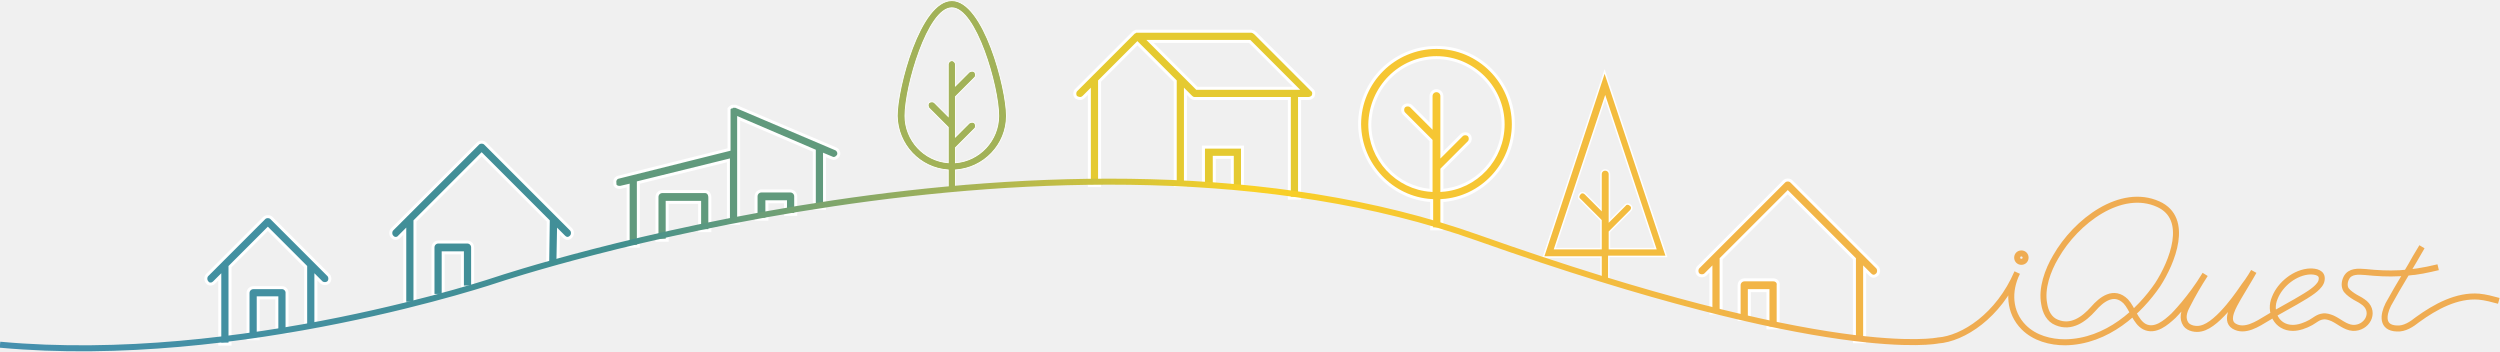
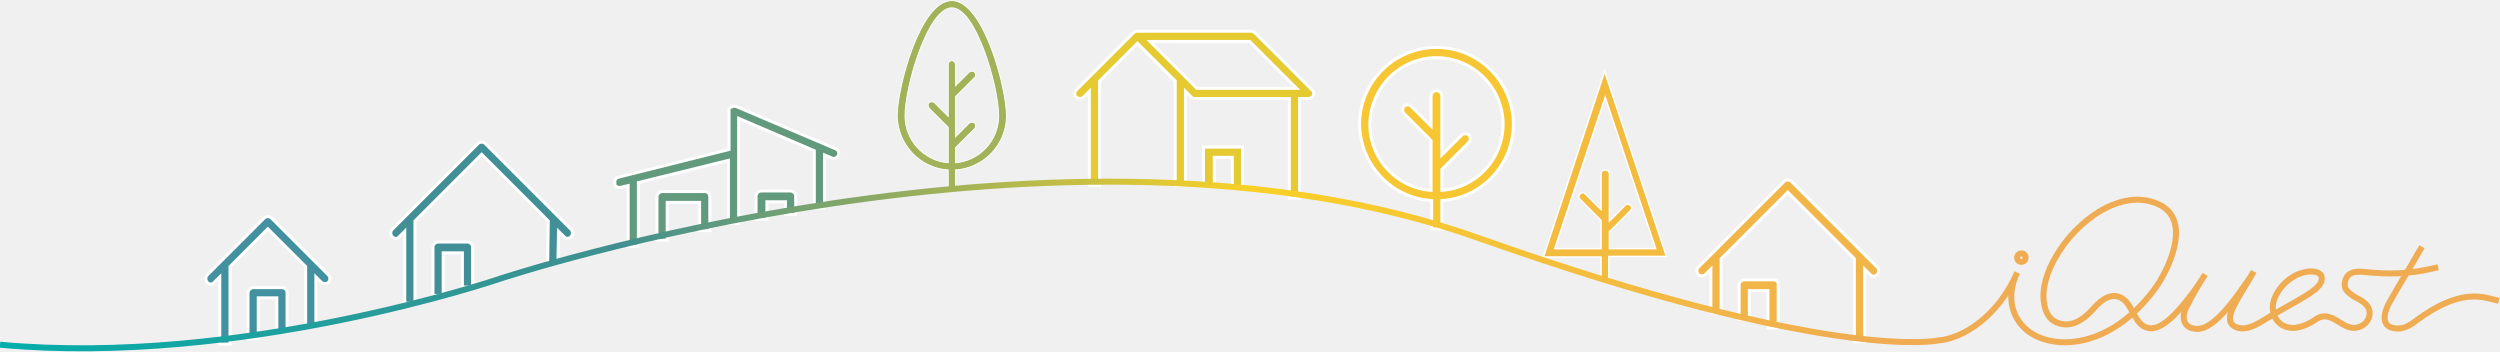
<svg xmlns="http://www.w3.org/2000/svg" version="1.1" id="Layer_1" x="0px" y="0px" viewBox="0 0 416.3 58.5" style="enable-background:new 0 0 416.3 58.5;" xml:space="preserve">
  <defs>
    <linearGradient id="MyGradient">
-       <stop offset="0%" stop-color="#4590af" />
+       <stop offset="0%" stop-color="#00AFAC" />
      <stop offset="25%" stop-color="#418f8f" />
      <stop offset="50%" stop-color="#f9d126" />
      <stop offset="75%" stop-color="#efac52" />
    </linearGradient>
  </defs>
  <style type="text/css">
	.st0{fill:#000;stroke:#FFFFFF;stroke-width:0.5;stroke-miterlimit:10;}
	.st1{fill:#000;stroke:#FFFFFF;stroke-width:0.25;stroke-miterlimit:10;}
	.st2{fill:#000;stroke:#FFFFFF;stroke-width:0.15;stroke-miterlimit:10;}
	.st3{fill:none;stroke:url(#MyGradient);stroke-miterlimit:10;}
	.st4{fill:none;stroke:#161615;stroke-width:0.5;stroke-miterlimit:10;}
	.house-1{fill:#4390a1;}
	.house-2{fill:#428f98;}
	.house-3{fill:#619a7d;}
	.house-4{fill:#a2b258;}
	.house-5{fill:#e5ca31;}
	.house-6{fill:#f6c633;}
	.house-7{fill:#f3bc3f;}
	.house-8{fill:#f2b547;}
	.dot{stroke:#efac52;}
	.red-fill{fill:#f00;}
</style>
  <path class="st0 house-8" d="M284,45.7l0.9-0.9v7.3h1.7v-9L297.7,32l11.1,11.1v13.8h1.7V44.8l0.9,0.9c0.2,0.2,0.4,0.3,0.6,0.3  c0.2,0,0.4-0.1,0.6-0.3c0.3-0.3,0.3-0.9,0-1.2l-2.4-2.4c0,0,0,0,0,0l-11.9-11.9c-0.3-0.3-0.9-0.3-1.2,0l-11.9,11.9c0,0,0,0,0,0  l-2.4,2.4c-0.3,0.3-0.3,0.9,0,1.2C283.1,46,283.7,46,284,45.7z" />
  <path class="st0 house-8" d="M295.3,46.6h-4.8c-0.5,0-0.9,0.4-0.9,0.9v5.7h1.7v-4.8h3.1v6.2h1.7v-7.1C296.2,47,295.8,46.6,295.3,46.6z" />
  <path class="st0 house-3" d="M126,36.5h1.7v-2.9h3.1v2.1h1.7v-3c0-0.5-0.4-0.9-0.9-0.9h-4.8c-0.5,0-0.9,0.4-0.9,0.9V36.5z" />
  <path class="st0 house-2" d="M77.8,40.3h-4.8c-0.5,0-0.9,0.4-0.9,0.9v8h1.7v-7.1H77v5.7h1.7v-6.6C78.7,40.7,78.3,40.3,77.8,40.3z" />
  <path class="st0 house-3" d="M117.4,31.9h-7.1c-0.5,0-0.9,0.4-0.9,0.9v7.2h1.7v-6.3h5.4v4.7h1.7v-5.5C118.2,32.2,117.8,31.9,117.4,31.9z" />
  <path class="st0 house-1" d="M47,47.9h-4.8c-0.5,0-0.9,0.4-0.9,0.9v7.6h1.7v-6.8h3.1v5.7h1.7v-6.6C47.8,48.3,47.4,47.9,47,47.9z" />
  <polygon class="st0 house-5" points="200.4,30.9 202.2,30.9 202.2,26.2 205.2,26.2 205.2,31.4 206.9,31.4 206.9,24.5 200.4,24.5 " />
  <path class="st0 house-3" d="M103.1,31.2c0.1,0,0.1,0,0.2,0l1.3-0.3v10.1h1.7V30.4l15-3.7v10.5h1.7V19.7l12.6,5.4v9.6h1.7v-8.9l1.2,0.5  c0.1,0,0.2,0.1,0.3,0.1c0.3,0,0.6-0.2,0.8-0.5c0.2-0.4,0-0.9-0.4-1.1l-16.7-7.1c0,0,0,0,0,0c0,0-0.1,0-0.1,0c-0.2,0-0.4,0-0.5,0  c0,0-0.1,0-0.1,0.1c-0.1,0-0.1,0.1-0.2,0.1c-0.1,0.1-0.1,0.1-0.2,0.2c0,0,0,0,0,0c0,0,0,0,0,0c0,0.1,0,0.1,0,0.2c0,0.1,0,0.1,0,0.1  c0,0,0,0,0,0v6.5l-18.4,4.6c-0.5,0.1-0.7,0.6-0.6,1C102.3,30.9,102.7,31.2,103.1,31.2z" />
  <path class="st0 house-1" d="M35.1,47.3c0.2,0,0.4-0.1,0.6-0.3l0.9-0.9v11.2h1.7V44.4l6.3-6.3l6.3,6.3v9.9h1.7v-8.2l0.9,0.9  c0.3,0.3,0.9,0.3,1.2,0c0.3-0.3,0.3-0.9,0-1.2l-2.4-2.4c0,0,0,0,0,0l-7.1-7.1c-0.3-0.3-0.9-0.3-1.2,0l-7.1,7.1c0,0,0,0,0,0l-2.4,2.4  c-0.3,0.3-0.3,0.9,0,1.2C34.6,47.2,34.8,47.3,35.1,47.3z" />
  <path class="st0 house-2" d="M66.5,39.4l0.9-0.9v12h1.7V36.8l11.1-11.1l11.1,11.1l-0.1,7h1.7l0.1-5.3l0.9,0.9c0.2,0.2,0.4,0.3,0.6,0.3  c0.2,0,0.4-0.1,0.6-0.3c0.3-0.3,0.3-0.9,0-1.2l-2.4-2.4c0,0,0,0,0,0L80.8,23.9c-0.3-0.3-0.9-0.3-1.2,0L67.7,35.8c0,0,0,0,0,0  l-2.4,2.4c-0.3,0.3-0.3,0.9,0,1.2C65.6,39.8,66.2,39.8,66.5,39.4z" />
  <path class="st0 house-5" d="M179.9,16.4c0.2,0,0.4-0.1,0.6-0.3l0.9-0.9v15.7h1.7V13.5l6.3-6.3l6.3,6.3v17.4h1.7V15.2l0.9,0.9  c0.2,0.2,0.4,0.3,0.6,0.3h15.8V33h1.7V16.4h1.5c0.3,0,0.7-0.2,0.8-0.5c0.1-0.3,0.1-0.7-0.2-0.9l-9.5-9.5c-0.1-0.1-0.2-0.1-0.3-0.2  c-0.1,0-0.2-0.1-0.3-0.1h-19.1c-0.1,0-0.2,0-0.3,0.1c-0.1,0-0.2,0.1-0.3,0.2l-7.1,7.1l-2.4,2.4c-0.3,0.3-0.3,0.9,0,1.2  C179.4,16.3,179.6,16.4,179.9,16.4z M208.1,6.9l7.8,7.8h-16.6l-2.1-2.1c0,0,0,0,0,0l-5.7-5.7H208.1z" />
  <path class="st0 house-6" d="M238.4,33.4v4.7h1.7v-4.7c6.6-0.4,11.9-6,11.9-12.7c0-7-5.7-12.8-12.8-12.8c-7,0-12.8,5.7-12.8,12.8  C226.5,27.5,231.8,33,238.4,33.4z M239.2,9.6c6.1,0,11.1,5,11.1,11.1c0,5.8-4.5,10.6-10.2,11v-3.5l4.5-4.5c0.3-0.3,0.3-0.9,0-1.2  c-0.3-0.3-0.9-0.3-1.2,0l-3.3,3.3v-9.8c0-0.5-0.4-0.9-0.9-0.9c-0.5,0-0.9,0.4-0.9,0.9V21l-3.3-3.3c-0.3-0.3-0.9-0.3-1.2,0  c-0.3,0.3-0.3,0.9,0,1.2l4.5,4.5v8.3c-5.7-0.4-10.2-5.2-10.2-11C228.2,14.6,233.1,9.6,239.2,9.6z" />
  <path class="st1 house-7" d="M266.6,46.7h1.3v-4h9.6l-10.3-30.8L257,42.8h9.6V46.7z M258.9,41.4l8.4-25.2l8.4,25.2H268v-2.8l3.5-3.5  c0.3-0.3,0.3-0.7,0-0.9c-0.3-0.3-0.7-0.3-0.9,0l-2.6,2.6V29c0-0.4-0.3-0.7-0.7-0.7c-0.4,0-0.7,0.3-0.7,0.7v5.9l-2.6-2.6  c-0.3-0.3-0.7-0.3-0.9,0c-0.3,0.3-0.3,0.7,0,0.9l3.5,3.5v4.7H258.9z" />
  <path class="st2 house-4" d="M157.9,28.3v3.4h1.2v-3.4c4.7-0.3,8.5-4.2,8.5-9c0-4.6-3.8-19.2-9.1-19.2s-9.1,14.6-9.1,19.2  C149.5,24.1,153.2,28,157.9,28.3z M158.5,1.3c4,0,7.8,13.1,7.8,18c0,4.1-3.2,7.5-7.2,7.8v-2.5l3.2-3.2c0.2-0.2,0.2-0.6,0-0.9  c-0.2-0.2-0.6-0.2-0.9,0l-2.3,2.3v-6.7l3.2-3.2c0.2-0.2,0.2-0.6,0-0.9c-0.2-0.2-0.6-0.2-0.9,0l-2.3,2.3v-3.6c0-0.3-0.3-0.6-0.6-0.6  c-0.3,0-0.6,0.3-0.6,0.6v8.7l-2.3-2.3c-0.2-0.2-0.6-0.2-0.9,0c-0.2,0.2-0.2,0.6,0,0.9l3.2,3.2v5.9c-4-0.3-7.2-3.7-7.2-7.8  C150.7,14.4,154.5,1.3,158.5,1.3z" />
  <g>
    <g>
      <path class="st3 dot" d="M335.9,42.9c0-0.4,0.3-0.7,0.7-0.7c0.4,0,0.7,0.3,0.7,0.7c0,0.4-0.3,0.7-0.7,0.7    C336.2,43.6,335.9,43.3,335.9,42.9z" />
    </g>
    <g>
      <path class="st3" d="M416.1,50.1c-1.1-0.3-2.2-0.6-3.3-0.7c-3.7-0.3-7.3,1.7-10.2,3.8c-1,0.8-2.2,1.6-3.5,1.5    c-2.5-0.1-2.3-2.2-1.4-4c1.8-3.3,3.8-6.4,5.6-9.6c-0.5,0.8-1.5,2.5-2.5,4.3c1.7-0.1,3.5-0.5,5.2-0.9c-4.9,1.2-8.2,1.2-12.1,0.8    c-1.2-0.1-2.6-0.2-3.2,1c-0.3,0.6-0.4,1.4,0,2c0.4,0.5,1,0.9,1.5,1.2c0.6,0.3,1.1,0.6,1.6,1c1.8,1.6,0.3,4.2-2,4.1    c-1.3-0.1-2.3-1.1-3.4-1.6c-0.5-0.2-1.1-0.4-1.6-0.3c-0.8,0.1-1.3,0.6-2,1c-0.9,0.5-2,0.9-3,0.9c-2.7,0-4-2.7-3-5    c0.9-2.3,3.4-4.3,5.9-4.4c0.9,0,2.1,0.2,1.9,1.4c-0.1,1.1-1.9,2.2-2.7,2.7c-2.1,1.3-4.3,2.4-6.4,3.7c-1.5,0.9-3.7,2.4-5.5,1.3    c-1.6-1,0.1-3.6,0.7-4.7c2-3.3,2.6-4.4,2.6-4.4s-0.8,1.4-1.6,2.4c-0.3,0.4-4.2,6.5-7.2,7.1c-0.8,0.2-2,0-2.5-0.7    c-0.7-1-0.3-2.2,0.2-3.1c0.9-1.8,1.9-3.5,3-5.2c-2.4,4-5.3,6.9-5.3,6.9c-1.2,1.1-3,2.7-4.8,1.8c-1.5-0.8-2-3-3.1-4.2    c-2-2-4.1-0.3-5.4,1.2c-1.6,1.8-3.7,3.3-6.1,2.3c-1.3-0.5-1.9-1.8-2.1-3.1c-0.5-2.6,0.6-5.6,1.9-7.8c3.4-6,10.9-11.6,17.1-8.8    c5.3,2.4,2.3,9.7-0.1,13.4c-3,4.4-8.4,9.5-15.4,9.6c-2.5,0-5.1-0.7-6.9-2.5c-2.5-2.5-2.6-6.1-1.1-9.1c-3.1,7.2-9,11-13.2,11.3    c0,0-17.6,3.8-76.6-17.1c-68.9-24.5-163.1,6.9-163.1,6.9S40.1,61.1,0,57.4" />
    </g>
  </g>
  <path class="st4" d="M335.6,45.4" />
</svg>
